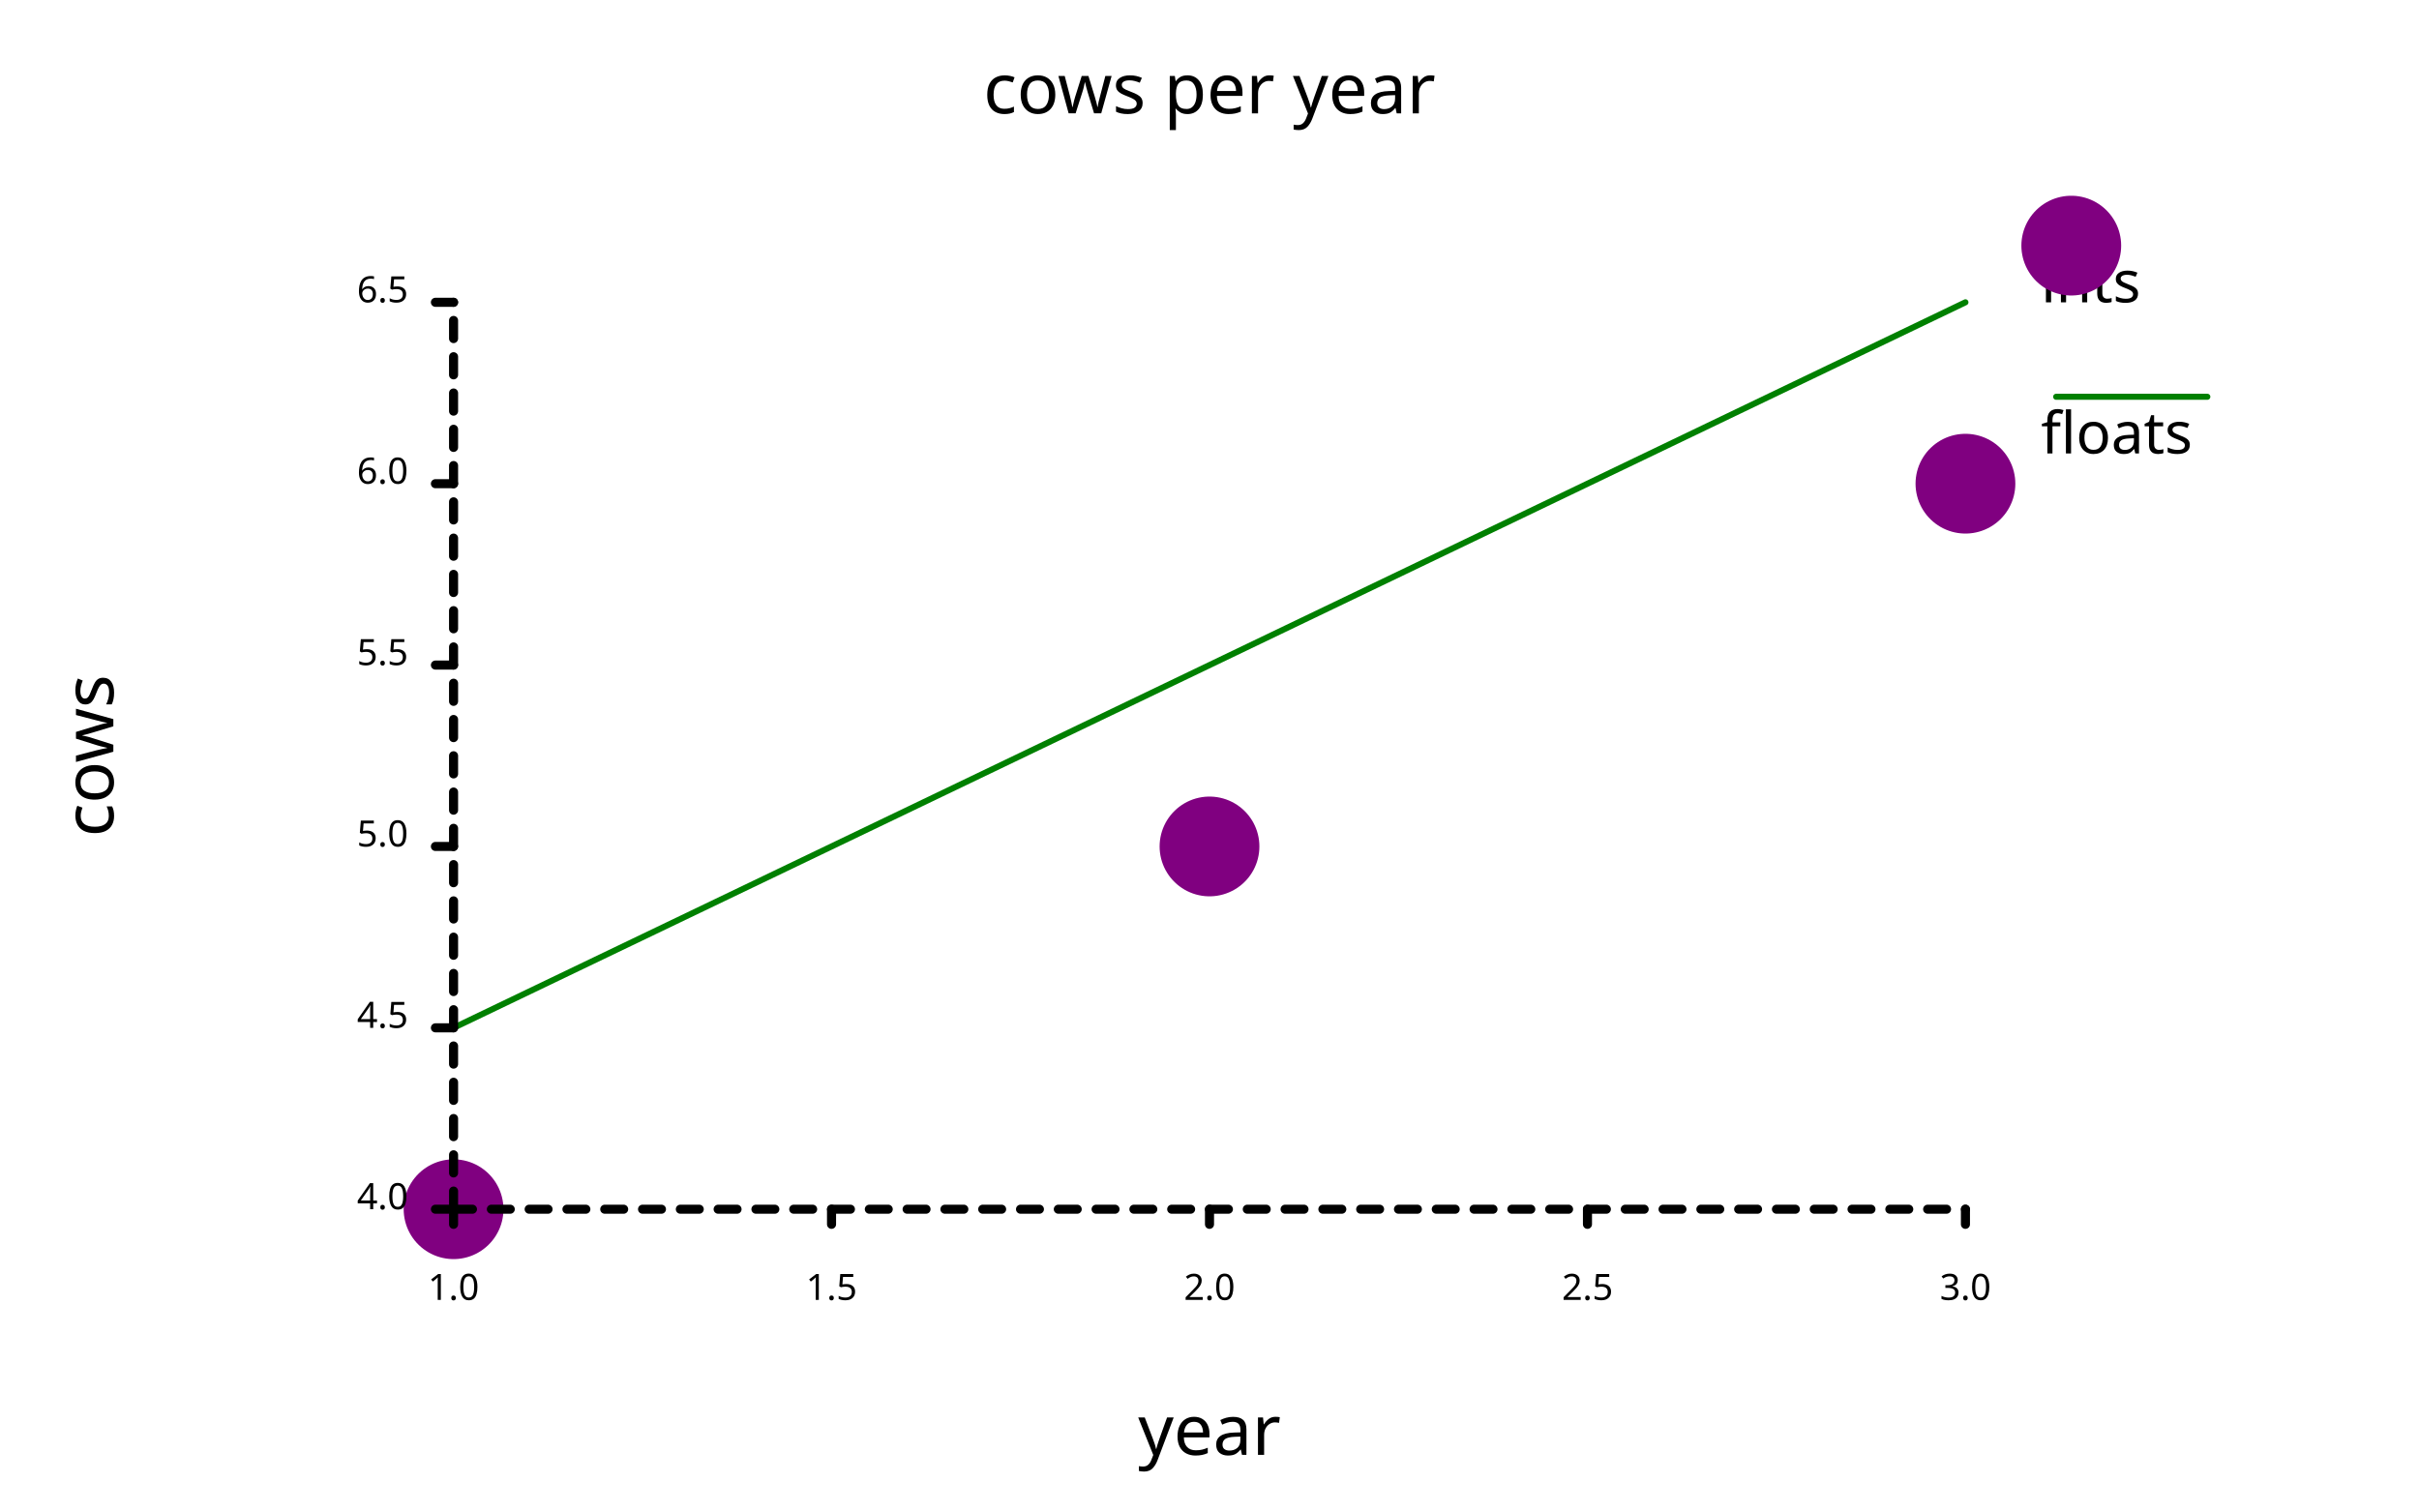
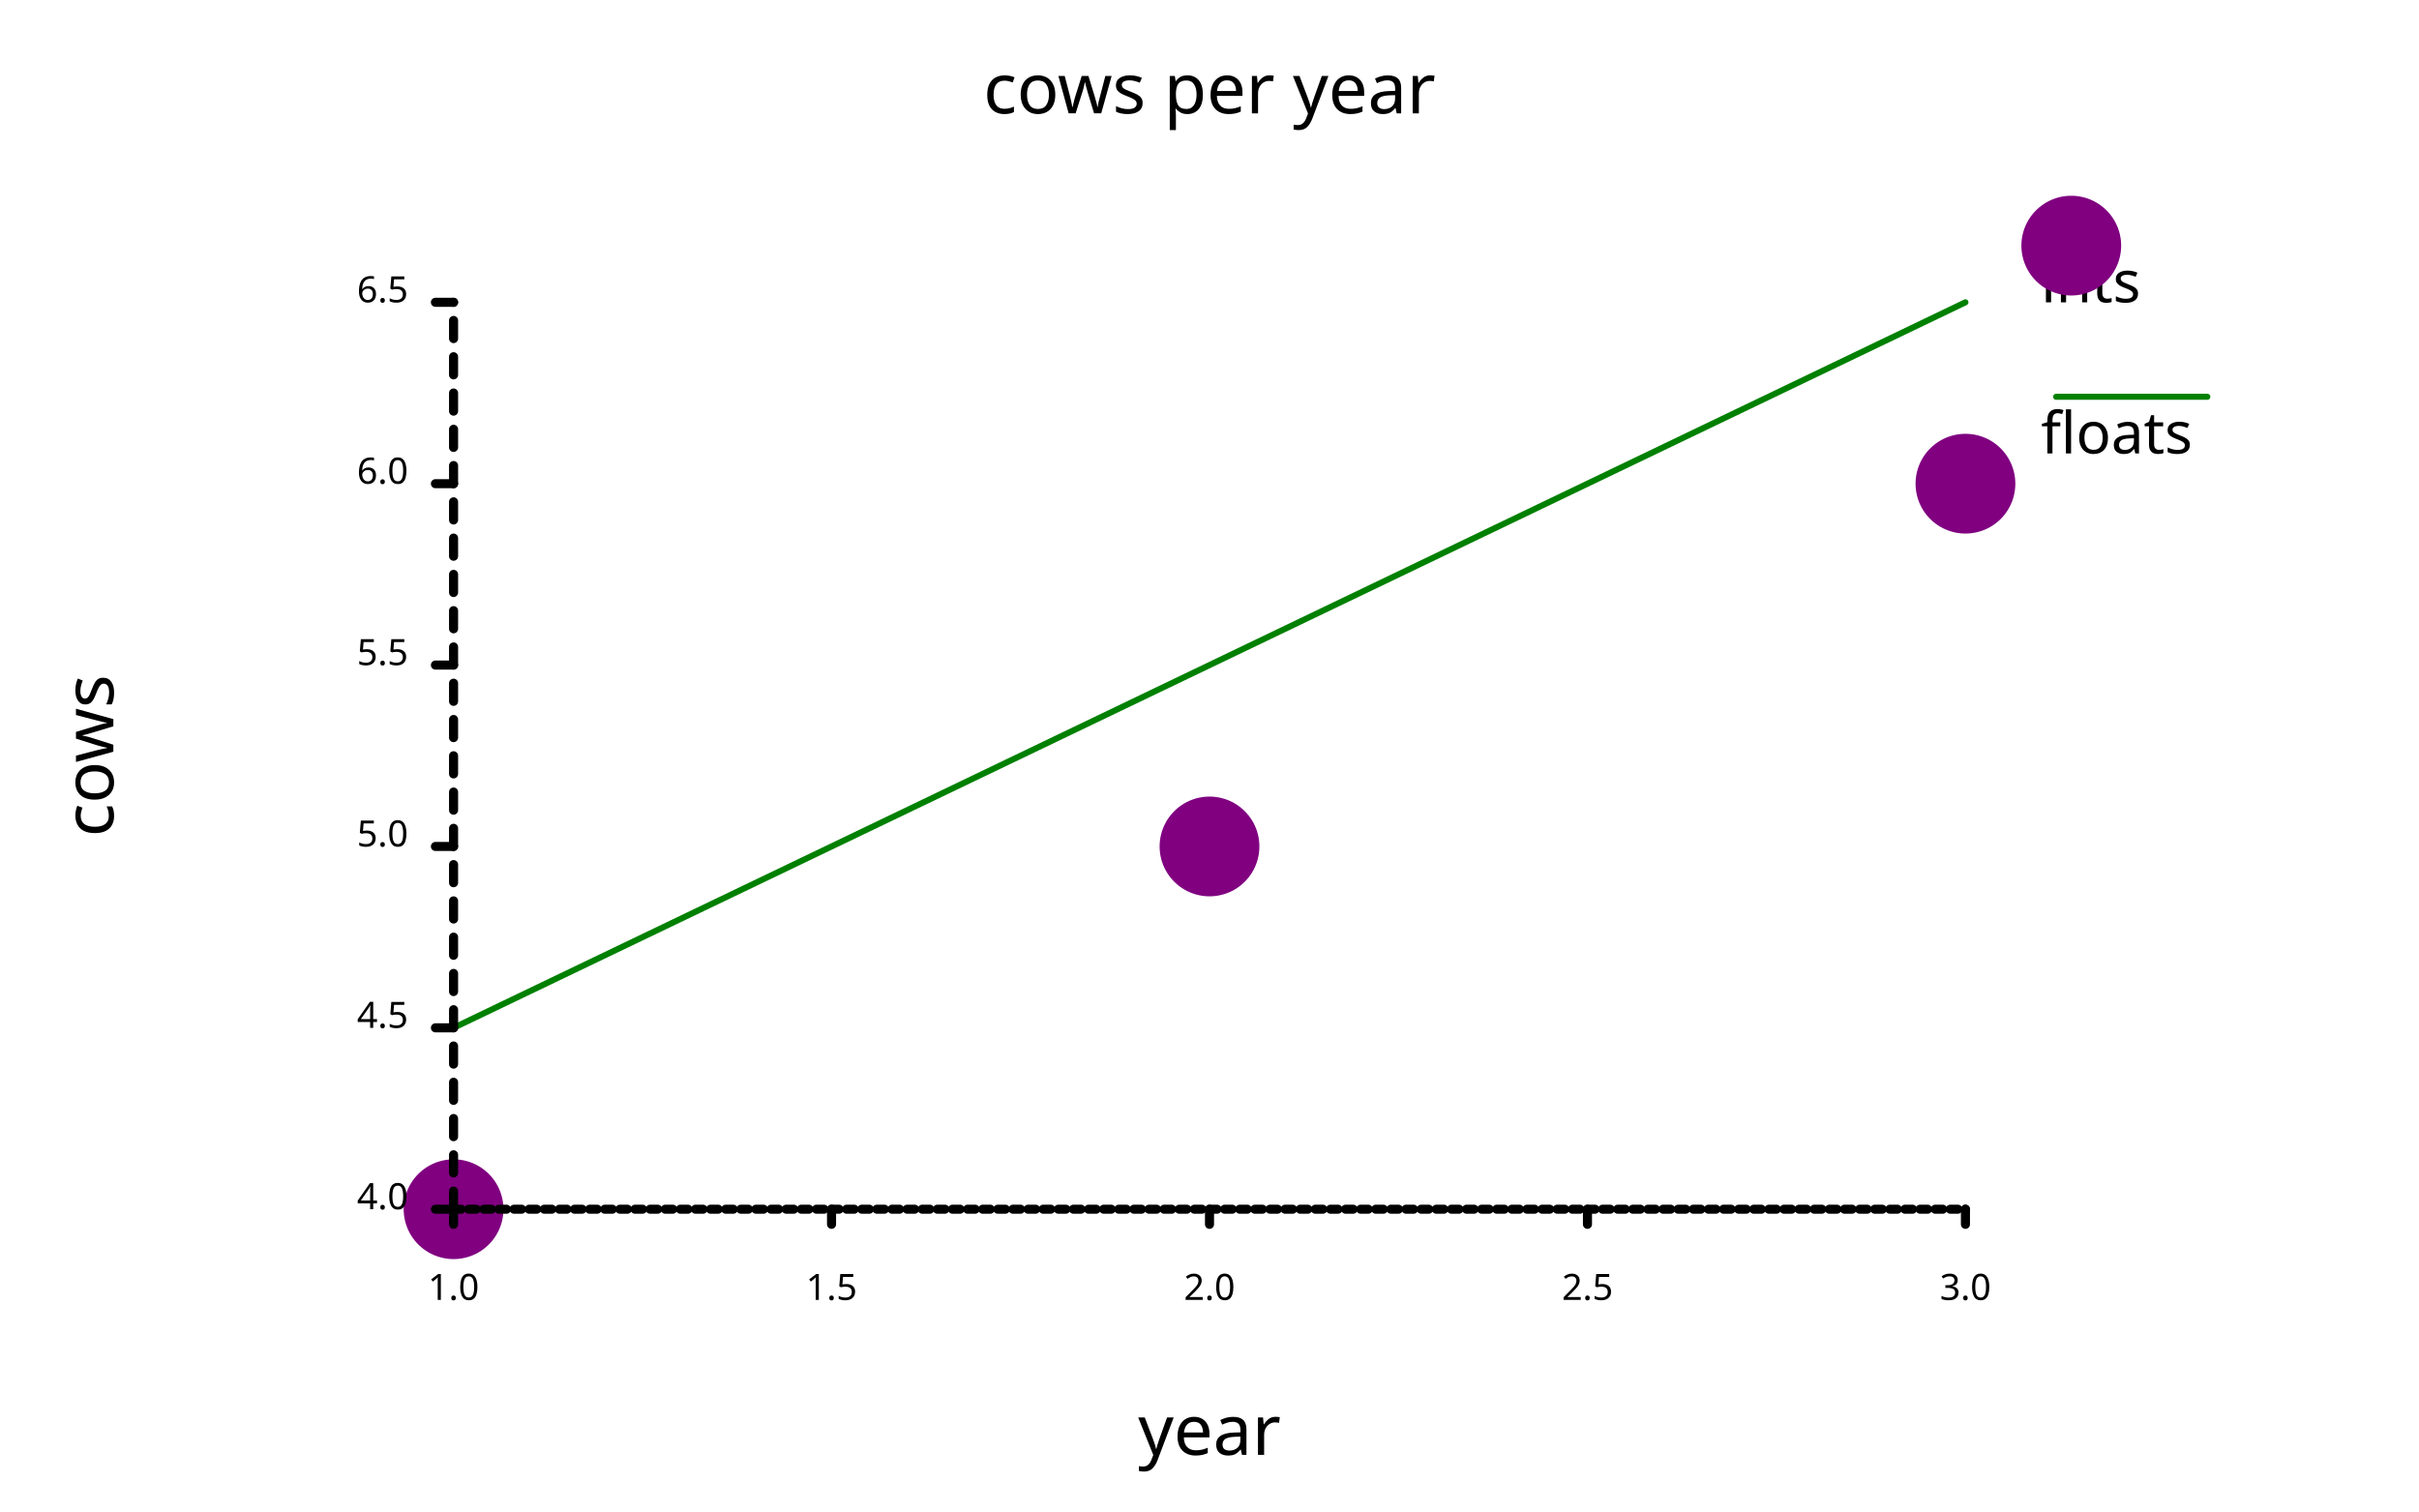
<svg xmlns="http://www.w3.org/2000/svg" width="800" class="poloto_background poloto" height="500" viewBox="0 0 800 500">
  <style>
    .poloto { 
    stroke-linecap:round;
    stroke-linejoin:round;
    font-family: 'Tahoma', sans-serif;
    stroke-width:2;
    }
    .scatter{stroke-width:33}
    .poloto_text{fill: black;  }
    .poloto_axis_lines{stroke: black;stroke-width:3;fill:none}
    .poloto_background{background-color: rgba(100,0,0,0.5) }
    .poloto0stroke{stroke:  purple; }
    .poloto1stroke{stroke:  green; }
    .poloto2stroke{stroke:  purple; }
    .poloto3stroke{stroke:  purple; }
    .poloto4stroke{stroke:  purple; }
    .poloto5stroke{stroke:  purple; }
    .poloto6stroke{stroke:  purple; }
    .poloto7stroke{stroke:  purple; }
    .poloto0fill{fill:purple;}
    .poloto1fill{fill:green;}
    .poloto2fill{fill:purple;}
    .poloto3fill{fill:purple;}
    .poloto4fill{fill:purple;}
    .poloto5fill{fill:purple;}
    .poloto6fill{fill:purple;}
    .poloto7fill{fill:purple;}
</style>
  <text class="poloto_text" alignment-baseline="middle" text-anchor="start" font-size="large" x="675" y="100">ints</text>
  <line class="scatter poloto0stroke poloto0legend" stroke="black" x1="685" x2="685" y1="81.25" y2="81.25" />
  <path class="scatter poloto0stroke" d=" M 150 400 h 0 M 400 280 h 0 M 650 160 h 0" />
  <text class="poloto_text" alignment-baseline="middle" text-anchor="start" font-size="large" x="675" y="150">floats</text>
  <line class="poloto1stroke poloto1legend" stroke="black" x1="680" x2="730" y1="131.25" y2="131.25" />
  <path class="poloto1stroke" fill="none" stroke="black" d=" M 150 340 L 400 220 L 650 100" />
  <text class="poloto_text" alignment-baseline="start" text-anchor="middle" font-size="x-large" x="400" y="37.5">cows per year</text>
  <text class="poloto_text" alignment-baseline="start" text-anchor="middle" font-size="x-large" x="400" y="481.25">year</text>
  <text class="poloto_text" alignment-baseline="start" text-anchor="middle" font-size="x-large" transform="rotate(-90,37.5,250)" x="37.5" y="250">cows</text>
  <line class="poloto_axis_lines" stroke="black" x1="150" x2="150" y1="400" y2="405" />
  <text class="poloto_text" alignment-baseline="start" text-anchor="middle" x="150" y="430"> 1.0</text>
  <line class="poloto_axis_lines" stroke="black" x1="275" x2="275" y1="400" y2="405" />
  <text class="poloto_text" alignment-baseline="start" text-anchor="middle" x="275" y="430"> 1.5</text>
  <line class="poloto_axis_lines" stroke="black" x1="400" x2="400" y1="400" y2="405" />
  <text class="poloto_text" alignment-baseline="start" text-anchor="middle" x="400" y="430"> 2.0</text>
  <line class="poloto_axis_lines" stroke="black" x1="525" x2="525" y1="400" y2="405" />
  <text class="poloto_text" alignment-baseline="start" text-anchor="middle" x="525" y="430"> 2.5</text>
  <line class="poloto_axis_lines" stroke="black" x1="650" x2="650" y1="400" y2="405" />
  <text class="poloto_text" alignment-baseline="start" text-anchor="middle" x="650" y="430"> 3.0</text>
  <line class="poloto_axis_lines" stroke="black" x1="150" x2="144" y1="400" y2="400" />
  <text class="poloto_text" alignment-baseline="middle" text-anchor="end" x="135" y="400"> 4.0</text>
  <line class="poloto_axis_lines" stroke="black" x1="150" x2="144" y1="340" y2="340" />
  <text class="poloto_text" alignment-baseline="middle" text-anchor="end" x="135" y="340"> 4.5</text>
  <line class="poloto_axis_lines" stroke="black" x1="150" x2="144" y1="280" y2="280" />
  <text class="poloto_text" alignment-baseline="middle" text-anchor="end" x="135" y="280"> 5.0</text>
  <line class="poloto_axis_lines" stroke="black" x1="150" x2="144" y1="220" y2="220" />
  <text class="poloto_text" alignment-baseline="middle" text-anchor="end" x="135" y="220"> 5.5</text>
  <line class="poloto_axis_lines" stroke="black" x1="150" x2="144" y1="160" y2="160" />
  <text class="poloto_text" alignment-baseline="middle" text-anchor="end" x="135" y="160"> 6.0</text>
  <line class="poloto_axis_lines" stroke="black" x1="150" x2="144" y1="100" y2="100" />
  <text class="poloto_text" alignment-baseline="middle" text-anchor="end" x="135" y="100"> 6.5</text>
-   <path stroke="black" fill="none" class="poloto_axis_lines" style="stroke-dasharray:6.25;stroke-dashoffset:-0;" d=" M 150 400 L 650 400" />
+   <path stroke="black" fill="none" class="poloto_axis_lines" style="stroke-dasharray:2.5;stroke-dashoffset:-0;" d=" M 150 400 L 650 400" />
  <path stroke="black" fill="none" class="poloto_axis_lines" style="stroke-dasharray:6;stroke-dashoffset:-0;" d=" M 150 400 L 150 100" />
</svg>
